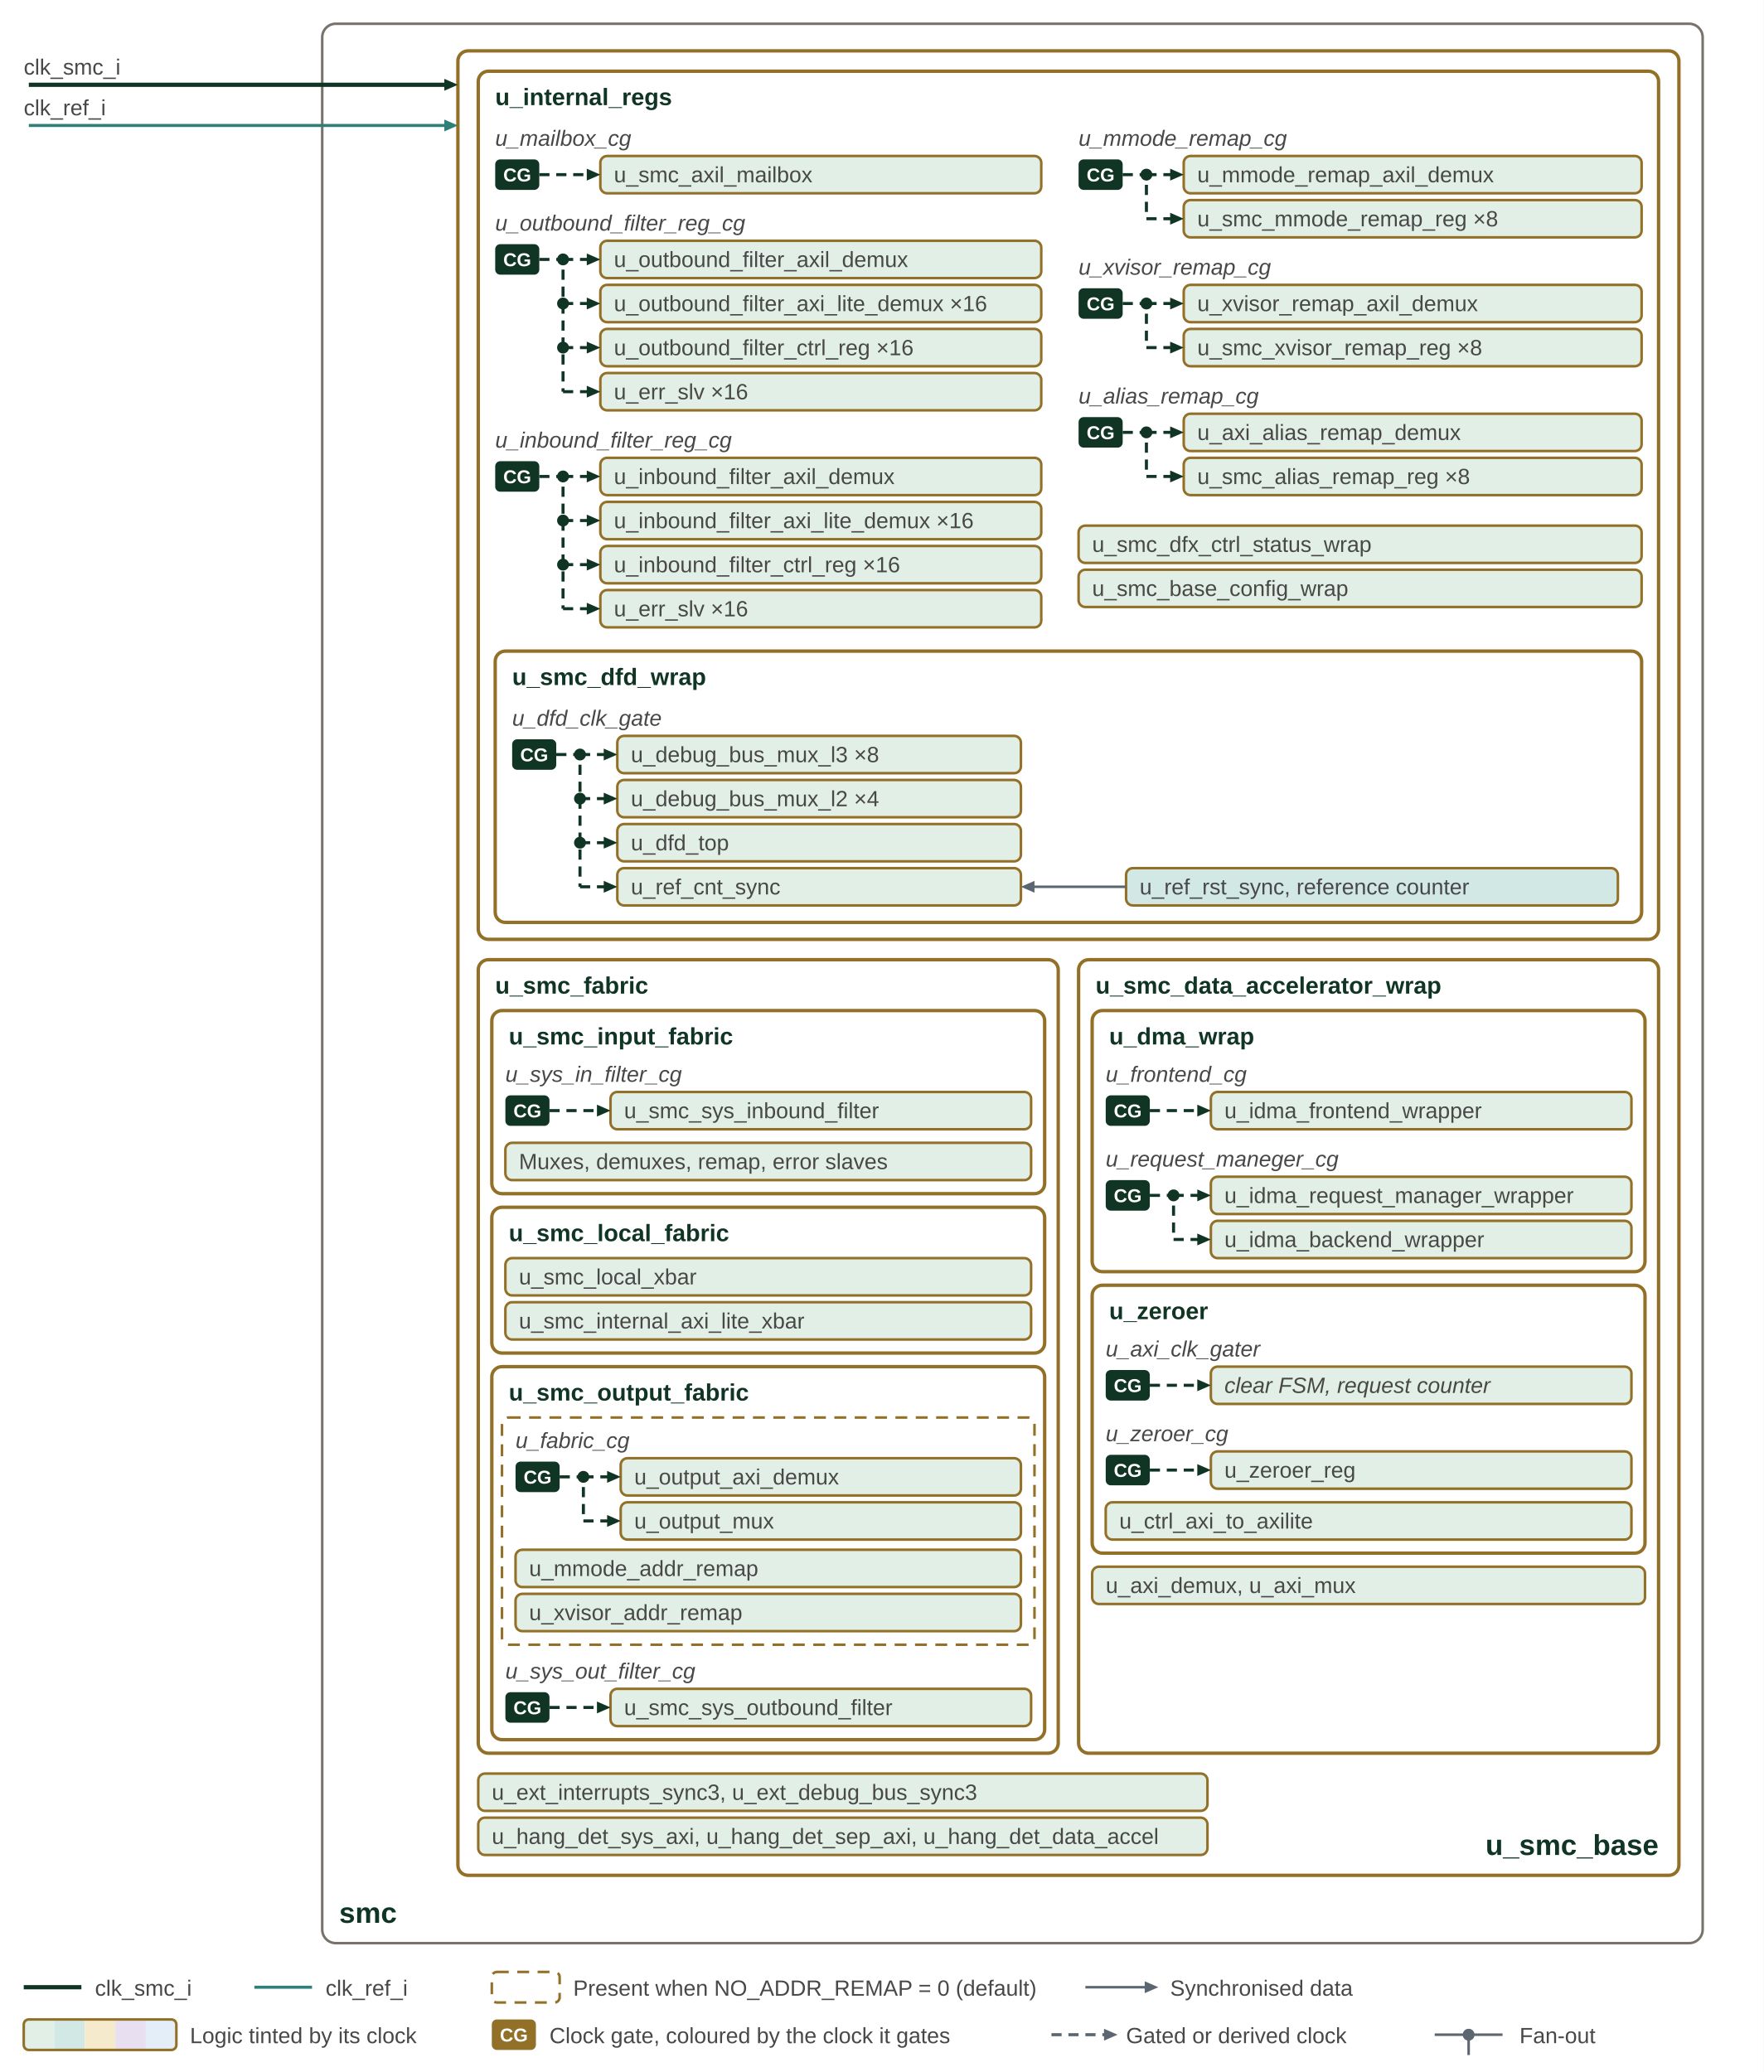
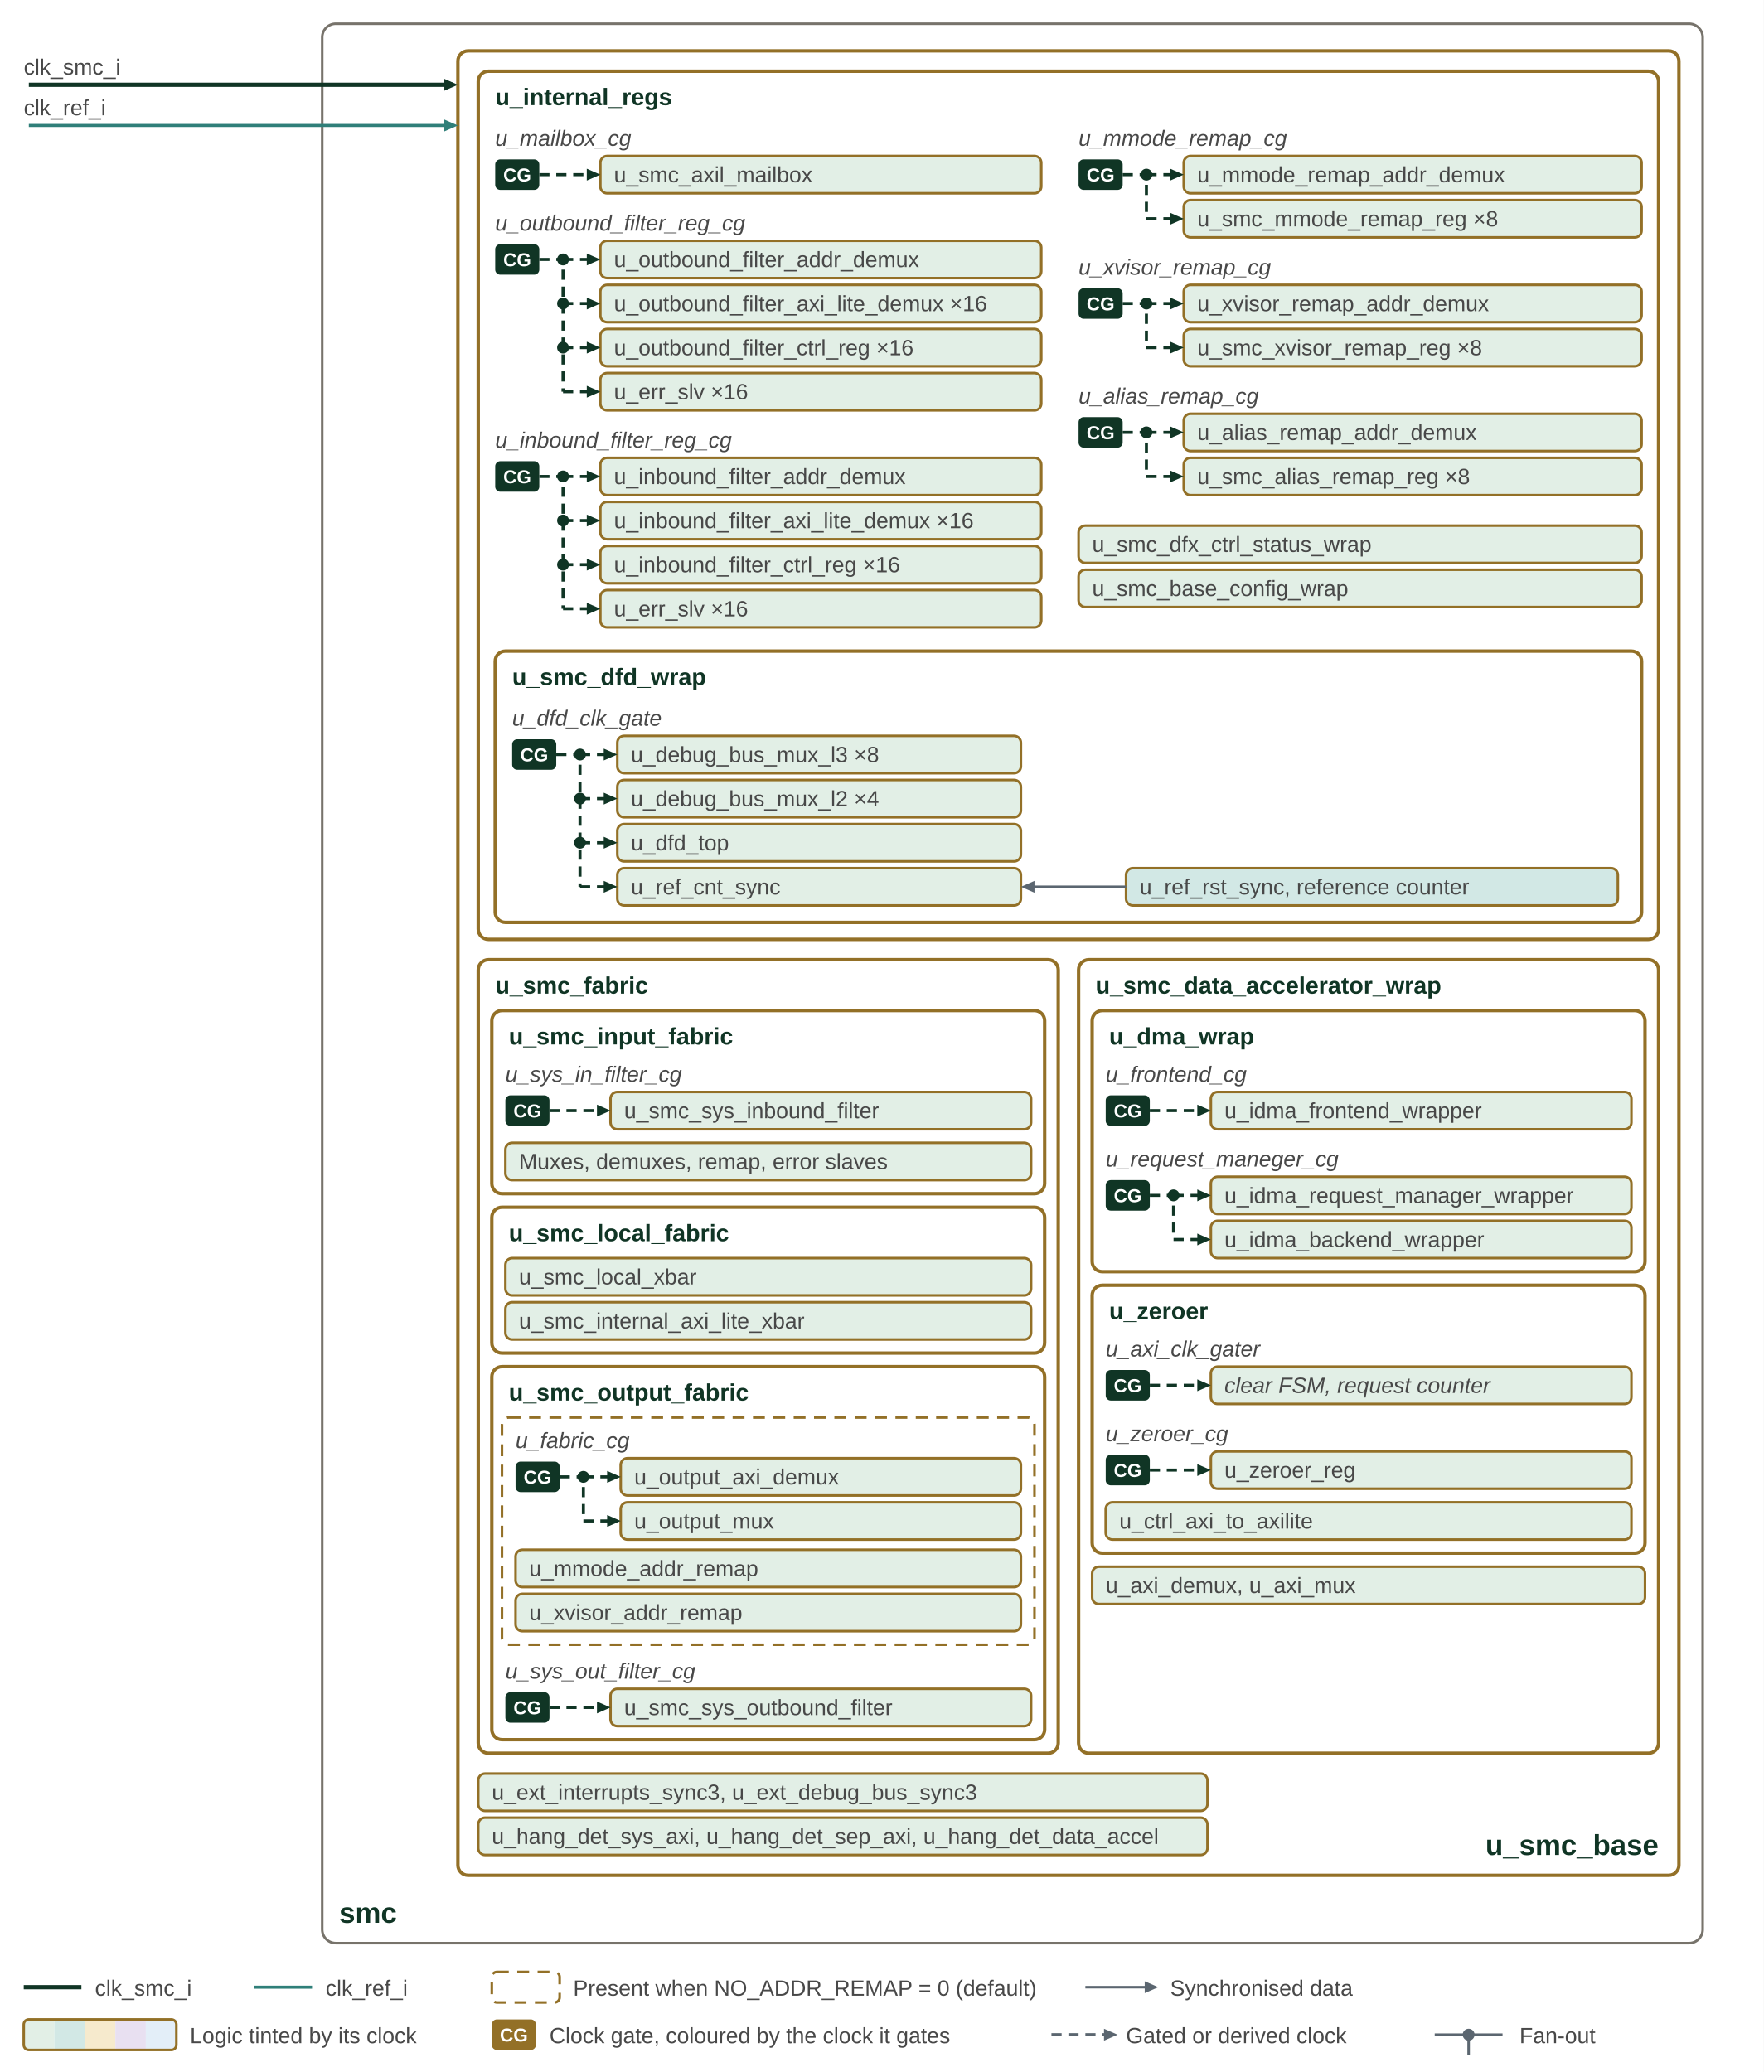
<svg xmlns="http://www.w3.org/2000/svg" width="1040" height="1222" viewBox="0 0 1040 1222" role="img" aria-labelledby="title desc">
  <defs>
    <marker id="ae" markerUnits="userSpaceOnUse" markerWidth="10" markerHeight="9" refX="7" refY="4.5" orient="auto">
      <path d="M0,0 L10,4.5 L0,9 Z" fill="#103525" />
    </marker>
    <marker id="as" markerUnits="userSpaceOnUse" markerWidth="10" markerHeight="9" refX="3" refY="4.5" orient="auto">
      <path d="M10,0 L0,4.5 L10,9 Z" fill="#103525" />
    </marker>
    <marker id="ge" markerUnits="userSpaceOnUse" markerWidth="8" markerHeight="7" refX="5" refY="3.5" orient="auto">
      <path d="M0,0 L8,3.5 L0,7 Z" fill="#5b6670" />
    </marker>
    <marker id="gs" markerUnits="userSpaceOnUse" markerWidth="8" markerHeight="7" refX="3" refY="3.5" orient="auto">
      <path d="M8,0 L0,3.5 L8,7 Z" fill="#5b6670" />
    </marker>
    <marker id="je" markerUnits="userSpaceOnUse" markerWidth="8" markerHeight="7" refX="5" refY="3.5" orient="auto">
      <path d="M0,0 L8,3.5 L0,7 Z" fill="#42759b" />
    </marker>
    <marker id="js" markerUnits="userSpaceOnUse" markerWidth="8" markerHeight="7" refX="3" refY="3.5" orient="auto">
      <path d="M8,0 L0,3.5 L8,7 Z" fill="#42759b" />
    </marker>
    <marker id="m-smu" markerUnits="userSpaceOnUse" markerWidth="8" markerHeight="7" refX="5" refY="3.5" orient="auto">
      <path d="M0,0 L8,3.5 L0,7 Z" fill="#103525" />
    </marker>
    <marker id="m-ref" markerUnits="userSpaceOnUse" markerWidth="8" markerHeight="7" refX="5" refY="3.5" orient="auto">
      <path d="M0,0 L8,3.5 L0,7 Z" fill="#2f7f79" />
    </marker>
    <marker id="m-per" markerUnits="userSpaceOnUse" markerWidth="8" markerHeight="7" refX="5" refY="3.5" orient="auto">
      <path d="M0,0 L8,3.5 L0,7 Z" fill="#937027" />
    </marker>
    <marker id="m-tel" markerUnits="userSpaceOnUse" markerWidth="8" markerHeight="7" refX="5" refY="3.5" orient="auto">
      <path d="M0,0 L8,3.5 L0,7 Z" fill="#664488" />
    </marker>
    <marker id="m-wdt" markerUnits="userSpaceOnUse" markerWidth="8" markerHeight="7" refX="5" refY="3.5" orient="auto">
      <path d="M0,0 L8,3.5 L0,7 Z" fill="#77736b" />
    </marker>
    <marker id="m-rosc" markerUnits="userSpaceOnUse" markerWidth="8" markerHeight="7" refX="5" refY="3.5" orient="auto">
      <path d="M0,0 L8,3.5 L0,7 Z" fill="#336633" />
    </marker>
    <marker id="m-jtag" markerUnits="userSpaceOnUse" markerWidth="8" markerHeight="7" refX="5" refY="3.5" orient="auto">
      <path d="M0,0 L8,3.5 L0,7 Z" fill="#42759b" />
    </marker>
    <marker id="m-spi" markerUnits="userSpaceOnUse" markerWidth="8" markerHeight="7" refX="5" refY="3.5" orient="auto">
      <path d="M0,0 L8,3.5 L0,7 Z" fill="#5b6670" />
    </marker>
    <marker id="m-slate" markerUnits="userSpaceOnUse" markerWidth="8" markerHeight="7" refX="5" refY="3.5" orient="auto">
      <path d="M0,0 L8,3.5 L0,7 Z" fill="#5b6670" />
    </marker>
    <marker id="m-pg" markerUnits="userSpaceOnUse" markerWidth="8" markerHeight="7" refX="5" refY="3.5" orient="auto">
      <path d="M0,0 L8,3.5 L0,7 Z" fill="#336633" />
    </marker>
    <style>
text { font-family: Arial, sans-serif; font-size: 15px; fill: #484848; }
.t { fill: #484848; }
.b { font-size: 17px; font-weight: bold; fill: #103525; }
.bs { font-size: 15px; font-weight: bold; fill: #103525; }
.h { font-size: 22px; font-weight: bold; fill: #103525; }
.s { font-size: 13px; fill: #484848; }
.si { font-size: 13px; font-style: italic; fill: #484848; }
.pmt { font-size: 12px; font-weight: bold; fill: #ffffff; }
.pst { font-size: 12px; font-weight: bold; fill: #103525; }
.pjt { font-size: 12px; font-weight: bold; fill: #1d4b6e; }
.pct { font-size: 12px; font-weight: bold; fill: #1f5c57; }
.pm { fill: #103525; stroke: #103525; stroke-width: 1.2; }
.ps { fill: #ffffff; stroke: #103525; stroke-width: 1.2; }
.pj { fill: #e8f3ff; stroke: #42759b; stroke-width: 1.2; }
.pc { fill: #d9f0ee; stroke: #2f7f79; stroke-width: 1.2; }
.smu { fill: #ffffff; stroke: #77736b; stroke-width: 1.5; }
.network { fill: #e8f0e8; stroke: #336633; stroke-width: 2; }
.fabric { fill: #fff0cc; stroke: #937027; stroke-width: 2; }
.core { fill: #ffffff; stroke: #937027; stroke-width: 2; }
.future { fill: #ffffff; stroke: #937027; stroke-width: 2; }
.nostroke { stroke: none; }
.fut { fill: none; stroke-dasharray: 7 5; }
.opt { stroke-dasharray: 7 5; }
.hatch { fill: none; stroke: #103525; stroke-opacity: 0.16; stroke-width: 1.2; }
.external { fill: #f2f2f2; stroke: #77736b; stroke-width: 1.5; }
.axi { fill: none; stroke: #103525; stroke-width: 2.5; marker-start: url(#as); marker-end: url(#ae); }
.axio { fill: none; stroke: #103525; stroke-width: 2.5; stroke-dasharray: 8 5; marker-start: url(#as); marker-end: url(#ae); }
.sig { fill: none; stroke: #5b6670; stroke-width: 1.5; marker-start: url(#gs); marker-end: url(#ge); }
.sigo { fill: none; stroke: #5b6670; stroke-width: 1.5; marker-end: url(#ge); }
.jtag { fill: none; stroke: #42759b; stroke-width: 1.8; marker-end: url(#je); }
.jtagb { fill: none; stroke: #42759b; stroke-width: 1.8; marker-start: url(#js); marker-end: url(#je); }
.sigplain { fill: none; stroke: #5b6670; stroke-width: 1.5; }
.n-smu { fill: none; stroke: #103525; stroke-width: 2.5; }
.a-smu { fill: none; stroke: #103525; stroke-width: 2.5; marker-end: url(#m-smu); }
.n-ref { fill: none; stroke: #2f7f79; stroke-width: 1.8; }
.a-ref { fill: none; stroke: #2f7f79; stroke-width: 1.8; marker-end: url(#m-ref); }
.n-per { fill: none; stroke: #937027; stroke-width: 1.8; }
.a-per { fill: none; stroke: #937027; stroke-width: 1.8; marker-end: url(#m-per); }
.n-tel { fill: none; stroke: #664488; stroke-width: 1.8; }
.a-tel { fill: none; stroke: #664488; stroke-width: 1.8; marker-end: url(#m-tel); }
.n-wdt { fill: none; stroke: #77736b; stroke-width: 1.8; }
.a-wdt { fill: none; stroke: #77736b; stroke-width: 1.8; marker-end: url(#m-wdt); }
.n-rosc { fill: none; stroke: #336633; stroke-width: 1.8; }
.a-rosc { fill: none; stroke: #336633; stroke-width: 1.8; marker-end: url(#m-rosc); }
.n-jtag { fill: none; stroke: #42759b; stroke-width: 1.8; }
.a-jtag { fill: none; stroke: #42759b; stroke-width: 1.8; marker-end: url(#m-jtag); }
.n-spi { fill: none; stroke: #5b6670; stroke-width: 1.8; }
.a-spi { fill: none; stroke: #5b6670; stroke-width: 1.8; marker-end: url(#m-spi); }
.n-slate { fill: none; stroke: #5b6670; stroke-width: 1.8; }
.a-slate { fill: none; stroke: #5b6670; stroke-width: 1.8; marker-end: url(#m-slate); }
.n-pg { fill: none; stroke: #336633; stroke-width: 1.8; }
.a-pg { fill: none; stroke: #336633; stroke-width: 1.8; marker-end: url(#m-pg); }
.bt { font-size: 14px; font-weight: bold; fill: #103525; }
.leaf { stroke: #937027; stroke-width: 1.5; }
.outl { fill: none; stroke: #937027; stroke-width: 1.5; }
.outl2 { fill: none; stroke: #937027; stroke-width: 2; }
.tabt { font-size: 11px; font-weight: bold; fill: #ffffff; }
.g-smc { fill: none; stroke: #103525; stroke-width: 1.8; stroke-dasharray: 6 4; marker-end: url(#m-smu); }
.g-ref { fill: none; stroke: #2f7f79; stroke-width: 1.8; stroke-dasharray: 6 4; marker-end: url(#m-ref); }
.g-per { fill: none; stroke: #937027; stroke-width: 1.8; stroke-dasharray: 6 4; marker-end: url(#m-per); }
.g-tel { fill: none; stroke: #664488; stroke-width: 1.8; stroke-dasharray: 6 4; marker-end: url(#m-tel); }
.g-slate { fill: none; stroke: #5b6670; stroke-width: 1.8; stroke-dasharray: 6 4; marker-end: url(#m-slate); }
.gn-slate { fill: none; stroke: #5b6670; stroke-width: 1.8; stroke-dasharray: 6 4; }
.gn-per { fill: none; stroke: #937027; stroke-width: 1.8; stroke-dasharray: 6 4; }
.gn-smc { fill: none; stroke: #103525; stroke-width: 1.8; stroke-dasharray: 6 4; }
.gn-ref { fill: none; stroke: #2f7f79; stroke-width: 1.8; stroke-dasharray: 6 4; }
.gn-tel { fill: none; stroke: #664488; stroke-width: 1.8; stroke-dasharray: 6 4; }
.mx { font-size: 12px; fill: #484848; }
.encl { fill: none; stroke: #937027; stroke-width: 1.5; stroke-dasharray: 7 5; }

</style>
  </defs>
  <rect width="1040" height="1222" fill="#ffffff" />
  <rect class="smu" x="190" y="14" width="814" height="1132" rx="8" />
  <rect class="core" x="270" y="30" width="720" height="1076" rx="6" />
  <text class="s" x="14" y="44" text-anchor="start">clk_smc_i</text>
  <path class="a-smu" d="M17,50 L267,50" />
  <text class="s" x="14" y="68" text-anchor="start">clk_ref_i</text>
  <path class="a-ref" d="M17,74 L267,74" />
  <rect class="core" x="282" y="42" width="696" height="512" rx="6" />
  <text class="si" x="292" y="86" text-anchor="start">u_mailbox_cg</text>
  <rect x="354" y="92" width="260" height="22" rx="4" fill="#e2efe6" />
  <rect class="outl" x="354" y="92" width="260" height="22" rx="4" />
  <text class="s" x="362" y="107.5" text-anchor="start">u_smc_axil_mailbox</text>
  <rect x="292" y="94" width="26" height="18" rx="3" fill="#103525" />
  <text class="tabt" x="305" y="107" text-anchor="middle">CG</text>
  <path class="g-smc" d="M318,103.0 L351,103.0" />
  <text class="si" x="292" y="136" text-anchor="start">u_outbound_filter_reg_cg</text>
  <rect x="354" y="142" width="260" height="22" rx="4" fill="#e2efe6" />
  <rect class="outl" x="354" y="142" width="260" height="22" rx="4" />
-   <text class="s" x="362" y="157.5" text-anchor="start">u_outbound_filter_axil_demux</text>
+   <text class="s" x="362" y="157.5" text-anchor="start">u_outbound_filter_addr_demux</text>
  <rect x="354" y="168" width="260" height="22" rx="4" fill="#e2efe6" />
  <rect class="outl" x="354" y="168" width="260" height="22" rx="4" />
  <text class="s" x="362" y="183.5" text-anchor="start">u_outbound_filter_axi_lite_demux ×16</text>
  <rect x="354" y="194" width="260" height="22" rx="4" fill="#e2efe6" />
  <rect class="outl" x="354" y="194" width="260" height="22" rx="4" />
  <text class="s" x="362" y="209.5" text-anchor="start">u_outbound_filter_ctrl_reg ×16</text>
  <rect x="354" y="220" width="260" height="22" rx="4" fill="#e2efe6" />
  <rect class="outl" x="354" y="220" width="260" height="22" rx="4" />
  <text class="s" x="362" y="235.5" text-anchor="start">u_err_slv ×16</text>
  <rect x="292" y="144" width="26" height="18" rx="3" fill="#103525" />
  <text class="tabt" x="305" y="157" text-anchor="middle">CG</text>
  <path class="gn-smc" d="M318,153.0 L332,153.0 L332,231.0" />
  <path class="g-smc" d="M332,153.0 L351,153.0" />
  <path class="g-smc" d="M332,179.0 L351,179.0" />
  <path class="g-smc" d="M332,205.0 L351,205.0" />
  <path class="g-smc" d="M332,231.0 L351,231.0" />
  <circle cx="332" cy="153" r="3.5" fill="#103525" />
  <circle cx="332" cy="179" r="3.5" fill="#103525" />
  <circle cx="332" cy="205" r="3.5" fill="#103525" />
  <text class="si" x="292" y="264" text-anchor="start">u_inbound_filter_reg_cg</text>
  <rect x="354" y="270" width="260" height="22" rx="4" fill="#e2efe6" />
  <rect class="outl" x="354" y="270" width="260" height="22" rx="4" />
-   <text class="s" x="362" y="285.5" text-anchor="start">u_inbound_filter_axil_demux</text>
+   <text class="s" x="362" y="285.5" text-anchor="start">u_inbound_filter_addr_demux</text>
  <rect x="354" y="296" width="260" height="22" rx="4" fill="#e2efe6" />
  <rect class="outl" x="354" y="296" width="260" height="22" rx="4" />
  <text class="s" x="362" y="311.5" text-anchor="start">u_inbound_filter_axi_lite_demux ×16</text>
  <rect x="354" y="322" width="260" height="22" rx="4" fill="#e2efe6" />
  <rect class="outl" x="354" y="322" width="260" height="22" rx="4" />
  <text class="s" x="362" y="337.5" text-anchor="start">u_inbound_filter_ctrl_reg ×16</text>
  <rect x="354" y="348" width="260" height="22" rx="4" fill="#e2efe6" />
  <rect class="outl" x="354" y="348" width="260" height="22" rx="4" />
  <text class="s" x="362" y="363.5" text-anchor="start">u_err_slv ×16</text>
  <rect x="292" y="272" width="26" height="18" rx="3" fill="#103525" />
  <text class="tabt" x="305" y="285" text-anchor="middle">CG</text>
  <path class="gn-smc" d="M318,281.0 L332,281.0 L332,359.0" />
  <path class="g-smc" d="M332,281.0 L351,281.0" />
  <path class="g-smc" d="M332,307.0 L351,307.0" />
  <path class="g-smc" d="M332,333.0 L351,333.0" />
  <path class="g-smc" d="M332,359.0 L351,359.0" />
  <circle cx="332" cy="281" r="3.5" fill="#103525" />
  <circle cx="332" cy="307" r="3.5" fill="#103525" />
  <circle cx="332" cy="333" r="3.5" fill="#103525" />
  <text class="si" x="636" y="86" text-anchor="start">u_mmode_remap_cg</text>
  <rect x="698" y="92" width="270" height="22" rx="4" fill="#e2efe6" />
  <rect class="outl" x="698" y="92" width="270" height="22" rx="4" />
-   <text class="s" x="706" y="107.5" text-anchor="start">u_mmode_remap_axil_demux</text>
+   <text class="s" x="706" y="107.5" text-anchor="start">u_mmode_remap_addr_demux</text>
  <rect x="698" y="118" width="270" height="22" rx="4" fill="#e2efe6" />
  <rect class="outl" x="698" y="118" width="270" height="22" rx="4" />
  <text class="s" x="706" y="133.5" text-anchor="start">u_smc_mmode_remap_reg ×8</text>
  <rect x="636" y="94" width="26" height="18" rx="3" fill="#103525" />
  <text class="tabt" x="649" y="107" text-anchor="middle">CG</text>
  <path class="gn-smc" d="M662,103.0 L676,103.0 L676,129.0" />
  <path class="g-smc" d="M676,103.0 L695,103.0" />
  <path class="g-smc" d="M676,129.0 L695,129.0" />
  <circle cx="676" cy="103" r="3.5" fill="#103525" />
  <text class="si" x="636" y="162" text-anchor="start">u_xvisor_remap_cg</text>
  <rect x="698" y="168" width="270" height="22" rx="4" fill="#e2efe6" />
  <rect class="outl" x="698" y="168" width="270" height="22" rx="4" />
-   <text class="s" x="706" y="183.5" text-anchor="start">u_xvisor_remap_axil_demux</text>
+   <text class="s" x="706" y="183.5" text-anchor="start">u_xvisor_remap_addr_demux</text>
  <rect x="698" y="194" width="270" height="22" rx="4" fill="#e2efe6" />
  <rect class="outl" x="698" y="194" width="270" height="22" rx="4" />
  <text class="s" x="706" y="209.5" text-anchor="start">u_smc_xvisor_remap_reg ×8</text>
  <rect x="636" y="170" width="26" height="18" rx="3" fill="#103525" />
  <text class="tabt" x="649" y="183" text-anchor="middle">CG</text>
  <path class="gn-smc" d="M662,179.0 L676,179.0 L676,205.0" />
  <path class="g-smc" d="M676,179.0 L695,179.0" />
  <path class="g-smc" d="M676,205.0 L695,205.0" />
  <circle cx="676" cy="179" r="3.5" fill="#103525" />
  <text class="si" x="636" y="238" text-anchor="start">u_alias_remap_cg</text>
  <rect x="698" y="244" width="270" height="22" rx="4" fill="#e2efe6" />
  <rect class="outl" x="698" y="244" width="270" height="22" rx="4" />
-   <text class="s" x="706" y="259.5" text-anchor="start">u_axi_alias_remap_demux</text>
+   <text class="s" x="706" y="259.5" text-anchor="start">u_alias_remap_addr_demux</text>
  <rect x="698" y="270" width="270" height="22" rx="4" fill="#e2efe6" />
  <rect class="outl" x="698" y="270" width="270" height="22" rx="4" />
  <text class="s" x="706" y="285.5" text-anchor="start">u_smc_alias_remap_reg ×8</text>
  <rect x="636" y="246" width="26" height="18" rx="3" fill="#103525" />
  <text class="tabt" x="649" y="259" text-anchor="middle">CG</text>
  <path class="gn-smc" d="M662,255.0 L676,255.0 L676,281.0" />
  <path class="g-smc" d="M676,255.0 L695,255.0" />
  <path class="g-smc" d="M676,281.0 L695,281.0" />
  <circle cx="676" cy="255" r="3.5" fill="#103525" />
  <rect x="636" y="310" width="332" height="22" rx="4" fill="#e2efe6" />
  <rect class="outl" x="636" y="310" width="332" height="22" rx="4" />
  <text class="s" x="644" y="325.5" text-anchor="start">u_smc_dfx_ctrl_status_wrap</text>
  <rect x="636" y="336" width="332" height="22" rx="4" fill="#e2efe6" />
  <rect class="outl" x="636" y="336" width="332" height="22" rx="4" />
  <text class="s" x="644" y="351.5" text-anchor="start">u_smc_base_config_wrap</text>
  <rect class="core" x="292" y="384" width="676" height="160" rx="6" />
  <text class="si" x="302" y="428" text-anchor="start">u_dfd_clk_gate</text>
  <rect x="364" y="434" width="238" height="22" rx="4" fill="#e2efe6" />
  <rect class="outl" x="364" y="434" width="238" height="22" rx="4" />
  <text class="s" x="372" y="449.5" text-anchor="start">u_debug_bus_mux_l3 ×8</text>
  <rect x="364" y="460" width="238" height="22" rx="4" fill="#e2efe6" />
  <rect class="outl" x="364" y="460" width="238" height="22" rx="4" />
  <text class="s" x="372" y="475.5" text-anchor="start">u_debug_bus_mux_l2 ×4</text>
  <rect x="364" y="486" width="238" height="22" rx="4" fill="#e2efe6" />
  <rect class="outl" x="364" y="486" width="238" height="22" rx="4" />
  <text class="s" x="372" y="501.5" text-anchor="start">u_dfd_top</text>
  <rect x="364" y="512" width="238" height="22" rx="4" fill="#e2efe6" />
  <rect class="outl" x="364" y="512" width="238" height="22" rx="4" />
  <text class="s" x="372" y="527.5" text-anchor="start">u_ref_cnt_sync</text>
  <rect x="302" y="436" width="26" height="18" rx="3" fill="#103525" />
  <text class="tabt" x="315" y="449" text-anchor="middle">CG</text>
  <path class="gn-smc" d="M328,445.0 L342,445.0 L342,523.0" />
  <path class="g-smc" d="M342,445.0 L361,445.0" />
  <path class="g-smc" d="M342,471.0 L361,471.0" />
  <path class="g-smc" d="M342,497.0 L361,497.0" />
  <path class="g-smc" d="M342,523.0 L361,523.0" />
  <circle cx="342" cy="445" r="3.5" fill="#103525" />
  <circle cx="342" cy="471" r="3.5" fill="#103525" />
  <circle cx="342" cy="497" r="3.5" fill="#103525" />
  <rect x="664" y="512" width="290" height="22" rx="4" fill="#d2e8e5" />
  <rect class="outl" x="664" y="512" width="290" height="22" rx="4" />
  <text class="s" x="672" y="527.5" text-anchor="start">u_ref_rst_sync, reference counter</text>
  <path class="sigo" d="M664,523.0 L605,523.0" />
  <text class="bt" x="302" y="404" text-anchor="start">u_smc_dfd_wrap</text>
  <text class="bt" x="292" y="62" text-anchor="start">u_internal_regs</text>
  <rect class="core" x="282" y="566" width="342" height="468" rx="6" />
  <rect class="core" x="636" y="566" width="342" height="468" rx="6" />
  <rect class="core" x="290" y="596" width="326" height="108" rx="6" />
  <text class="si" x="298" y="638" text-anchor="start">u_sys_in_filter_cg</text>
  <rect x="360" y="644" width="248" height="22" rx="4" fill="#e2efe6" />
  <rect class="outl" x="360" y="644" width="248" height="22" rx="4" />
  <text class="s" x="368" y="659.5" text-anchor="start">u_smc_sys_inbound_filter</text>
  <rect x="298" y="646" width="26" height="18" rx="3" fill="#103525" />
  <text class="tabt" x="311" y="659" text-anchor="middle">CG</text>
  <path class="g-smc" d="M324,655.0 L357,655.0" />
  <rect x="298" y="674" width="310" height="22" rx="4" fill="#e2efe6" />
  <rect class="outl" x="298" y="674" width="310" height="22" rx="4" />
  <text class="s" x="306" y="689.5" text-anchor="start">Muxes, demuxes, remap, error slaves</text>
  <text class="bt" x="300" y="616" text-anchor="start">u_smc_input_fabric</text>
  <rect class="core" x="290" y="712" width="326" height="86" rx="6" />
  <rect x="298" y="742" width="310" height="22" rx="4" fill="#e2efe6" />
  <rect class="outl" x="298" y="742" width="310" height="22" rx="4" />
  <text class="s" x="306" y="757.5" text-anchor="start">u_smc_local_xbar</text>
  <rect x="298" y="768" width="310" height="22" rx="4" fill="#e2efe6" />
  <rect class="outl" x="298" y="768" width="310" height="22" rx="4" />
  <text class="s" x="306" y="783.5" text-anchor="start">u_smc_internal_axi_lite_xbar</text>
  <text class="bt" x="300" y="732" text-anchor="start">u_smc_local_fabric</text>
  <rect class="core" x="290" y="806" width="326" height="220" rx="6" />
  <text class="si" x="304" y="854" text-anchor="start">u_fabric_cg</text>
  <rect x="366" y="860" width="236" height="22" rx="4" fill="#e2efe6" />
  <rect class="outl" x="366" y="860" width="236" height="22" rx="4" />
  <text class="s" x="374" y="875.5" text-anchor="start">u_output_axi_demux</text>
  <rect x="366" y="886" width="236" height="22" rx="4" fill="#e2efe6" />
  <rect class="outl" x="366" y="886" width="236" height="22" rx="4" />
  <text class="s" x="374" y="901.5" text-anchor="start">u_output_mux</text>
  <rect x="304" y="862" width="26" height="18" rx="3" fill="#103525" />
  <text class="tabt" x="317" y="875" text-anchor="middle">CG</text>
  <path class="gn-smc" d="M330,871.0 L344,871.0 L344,897.0" />
  <path class="g-smc" d="M344,871.0 L363,871.0" />
  <path class="g-smc" d="M344,897.0 L363,897.0" />
  <circle cx="344" cy="871" r="3.5" fill="#103525" />
  <rect x="304" y="914" width="298" height="22" rx="4" fill="#e2efe6" />
  <rect class="outl" x="304" y="914" width="298" height="22" rx="4" />
  <text class="s" x="312" y="929.5" text-anchor="start">u_mmode_addr_remap</text>
  <rect x="304" y="940" width="298" height="22" rx="4" fill="#e2efe6" />
  <rect class="outl" x="304" y="940" width="298" height="22" rx="4" />
  <text class="s" x="312" y="955.5" text-anchor="start">u_xvisor_addr_remap</text>
  <rect class="encl" x="296" y="836" width="314" height="134" rx="4" />
  <text class="si" x="298" y="990" text-anchor="start">u_sys_out_filter_cg</text>
  <rect x="360" y="996" width="248" height="22" rx="4" fill="#e2efe6" />
  <rect class="outl" x="360" y="996" width="248" height="22" rx="4" />
  <text class="s" x="368" y="1011.5" text-anchor="start">u_smc_sys_outbound_filter</text>
  <rect x="298" y="998" width="26" height="18" rx="3" fill="#103525" />
  <text class="tabt" x="311" y="1011" text-anchor="middle">CG</text>
  <path class="g-smc" d="M324,1007.0 L357,1007.0" />
  <text class="bt" x="300" y="826" text-anchor="start">u_smc_output_fabric</text>
  <rect class="core" x="644" y="596" width="326" height="154" rx="6" />
  <text class="si" x="652" y="638" text-anchor="start">u_frontend_cg</text>
  <rect x="714" y="644" width="248" height="22" rx="4" fill="#e2efe6" />
  <rect class="outl" x="714" y="644" width="248" height="22" rx="4" />
  <text class="s" x="722" y="659.5" text-anchor="start">u_idma_frontend_wrapper</text>
  <rect x="652" y="646" width="26" height="18" rx="3" fill="#103525" />
  <text class="tabt" x="665" y="659" text-anchor="middle">CG</text>
  <path class="g-smc" d="M678,655.0 L711,655.0" />
  <text class="si" x="652" y="688" text-anchor="start">u_request_maneger_cg</text>
  <rect x="714" y="694" width="248" height="22" rx="4" fill="#e2efe6" />
  <rect class="outl" x="714" y="694" width="248" height="22" rx="4" />
  <text class="s" x="722" y="709.5" text-anchor="start">u_idma_request_manager_wrapper</text>
  <rect x="714" y="720" width="248" height="22" rx="4" fill="#e2efe6" />
  <rect class="outl" x="714" y="720" width="248" height="22" rx="4" />
  <text class="s" x="722" y="735.5" text-anchor="start">u_idma_backend_wrapper</text>
  <rect x="652" y="696" width="26" height="18" rx="3" fill="#103525" />
  <text class="tabt" x="665" y="709" text-anchor="middle">CG</text>
  <path class="gn-smc" d="M678,705.0 L692,705.0 L692,731.0" />
  <path class="g-smc" d="M692,705.0 L711,705.0" />
  <path class="g-smc" d="M692,731.0 L711,731.0" />
  <circle cx="692" cy="705" r="3.5" fill="#103525" />
  <text class="bt" x="654" y="616" text-anchor="start">u_dma_wrap</text>
  <rect class="core" x="644" y="758" width="326" height="158" rx="6" />
  <text class="si" x="652" y="800" text-anchor="start">u_axi_clk_gater</text>
  <rect x="714" y="806" width="248" height="22" rx="4" fill="#e2efe6" />
  <rect class="outl" x="714" y="806" width="248" height="22" rx="4" />
  <text class="si" x="722" y="821.5" text-anchor="start">clear FSM, request counter</text>
  <rect x="652" y="808" width="26" height="18" rx="3" fill="#103525" />
  <text class="tabt" x="665" y="821" text-anchor="middle">CG</text>
  <path class="g-smc" d="M678,817.0 L711,817.0" />
  <text class="si" x="652" y="850" text-anchor="start">u_zeroer_cg</text>
  <rect x="714" y="856" width="248" height="22" rx="4" fill="#e2efe6" />
  <rect class="outl" x="714" y="856" width="248" height="22" rx="4" />
  <text class="s" x="722" y="871.5" text-anchor="start">u_zeroer_reg</text>
  <rect x="652" y="858" width="26" height="18" rx="3" fill="#103525" />
  <text class="tabt" x="665" y="871" text-anchor="middle">CG</text>
  <path class="g-smc" d="M678,867.0 L711,867.0" />
  <rect x="652" y="886" width="310" height="22" rx="4" fill="#e2efe6" />
  <rect class="outl" x="652" y="886" width="310" height="22" rx="4" />
  <text class="s" x="660" y="901.5" text-anchor="start">u_ctrl_axi_to_axilite</text>
  <text class="bt" x="654" y="778" text-anchor="start">u_zeroer</text>
  <rect x="644" y="924" width="326" height="22" rx="4" fill="#e2efe6" />
  <rect class="outl" x="644" y="924" width="326" height="22" rx="4" />
  <text class="s" x="652" y="939.5" text-anchor="start">u_axi_demux, u_axi_mux</text>
  <text class="bt" x="292" y="586" text-anchor="start">u_smc_fabric</text>
  <text class="bt" x="646" y="586" text-anchor="start">u_smc_data_accelerator_wrap</text>
  <rect x="282" y="1046" width="430" height="22" rx="4" fill="#e2efe6" />
  <rect class="outl" x="282" y="1046" width="430" height="22" rx="4" />
  <text class="s" x="290" y="1061.5" text-anchor="start">u_ext_interrupts_sync3, u_ext_debug_bus_sync3</text>
  <rect x="282" y="1072" width="430" height="22" rx="4" fill="#e2efe6" />
  <rect class="outl" x="282" y="1072" width="430" height="22" rx="4" />
  <text class="s" x="290" y="1087.5" text-anchor="start">u_hang_det_sys_axi, u_hang_det_sep_axi, u_hang_det_data_accel</text>
  <text class="b" x="978" y="1094" text-anchor="end">u_smc_base</text>
  <text class="b" x="200" y="1134" text-anchor="start">smc</text>
  <path class="n-smu" d="M14,1172 L48,1172" />
  <text class="s" x="56" y="1177" text-anchor="start">clk_smc_i</text>
  <path class="n-ref" d="M150,1172 L184,1172" />
  <text class="s" x="192" y="1177" text-anchor="start">clk_ref_i</text>
  <rect class="encl" x="290" y="1163" width="40" height="18" rx="3" />
  <text class="s" x="338" y="1177" text-anchor="start">Present when NO_ADDR_REMAP = 0 (default)</text>
  <path class="sigo" d="M640,1172 L680,1172" />
  <text class="s" x="690" y="1177" text-anchor="start">Synchronised data</text>
  <rect x="14" y="1191" width="18" height="18" fill="#e2efe6" />
  <rect x="32" y="1191" width="18" height="18" fill="#d2e8e5" />
  <rect x="50" y="1191" width="18" height="18" fill="#f6eacd" />
  <rect x="68" y="1191" width="18" height="18" fill="#e8e0f1" />
  <rect x="86" y="1191" width="18" height="18" fill="#e3eef8" />
  <rect class="outl" x="14" y="1191" width="90" height="18" rx="3" />
  <text class="s" x="112" y="1205" text-anchor="start">Logic tinted by its clock</text>
  <rect x="290" y="1191" width="26" height="18" rx="3" fill="#937027" />
  <text class="tabt" x="303" y="1204" text-anchor="middle">CG</text>
  <text class="s" x="324" y="1205" text-anchor="start">Clock gate, coloured by the clock it gates</text>
  <path class="g-slate" d="M620,1200 L656,1200" />
  <text class="s" x="664" y="1205" text-anchor="start">Gated or derived clock</text>
  <path class="sigplain" d="M846,1200 L886,1200 M866,1200 L866,1212" />
  <circle cx="866" cy="1200" r="3.5" fill="#5b6670" />
  <text class="s" x="896" y="1205" text-anchor="start">Fan-out</text>
</svg>
